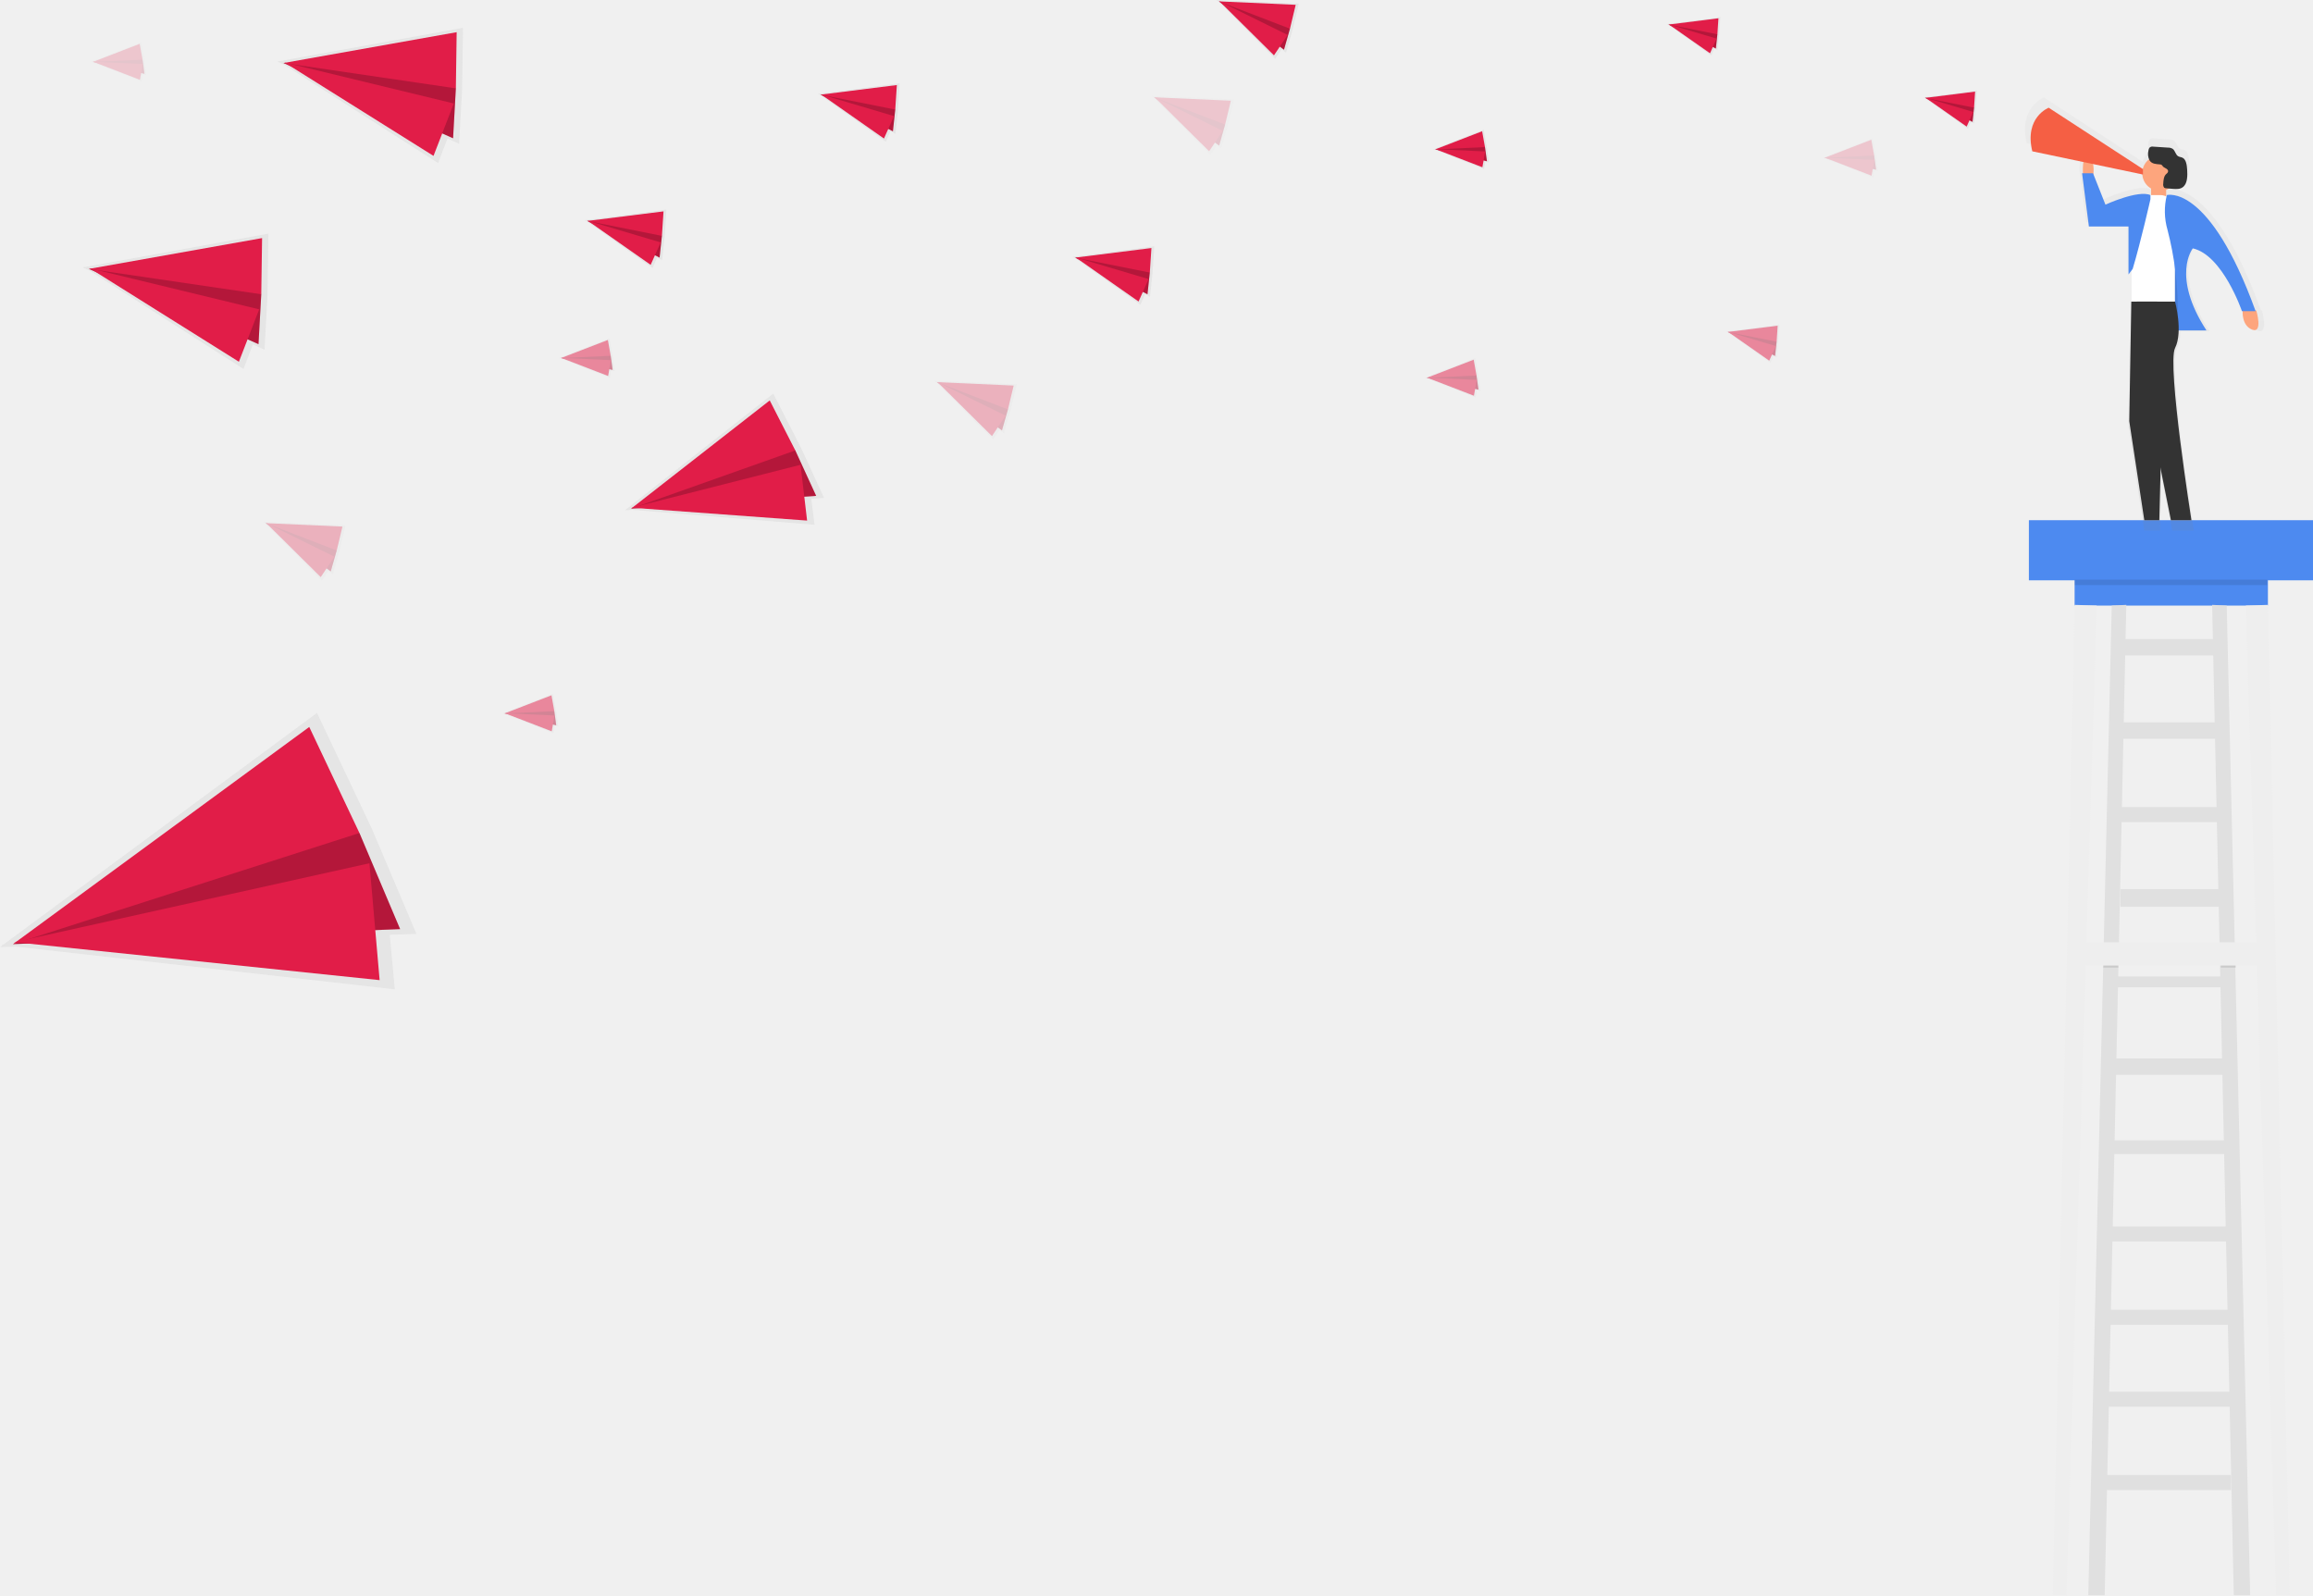
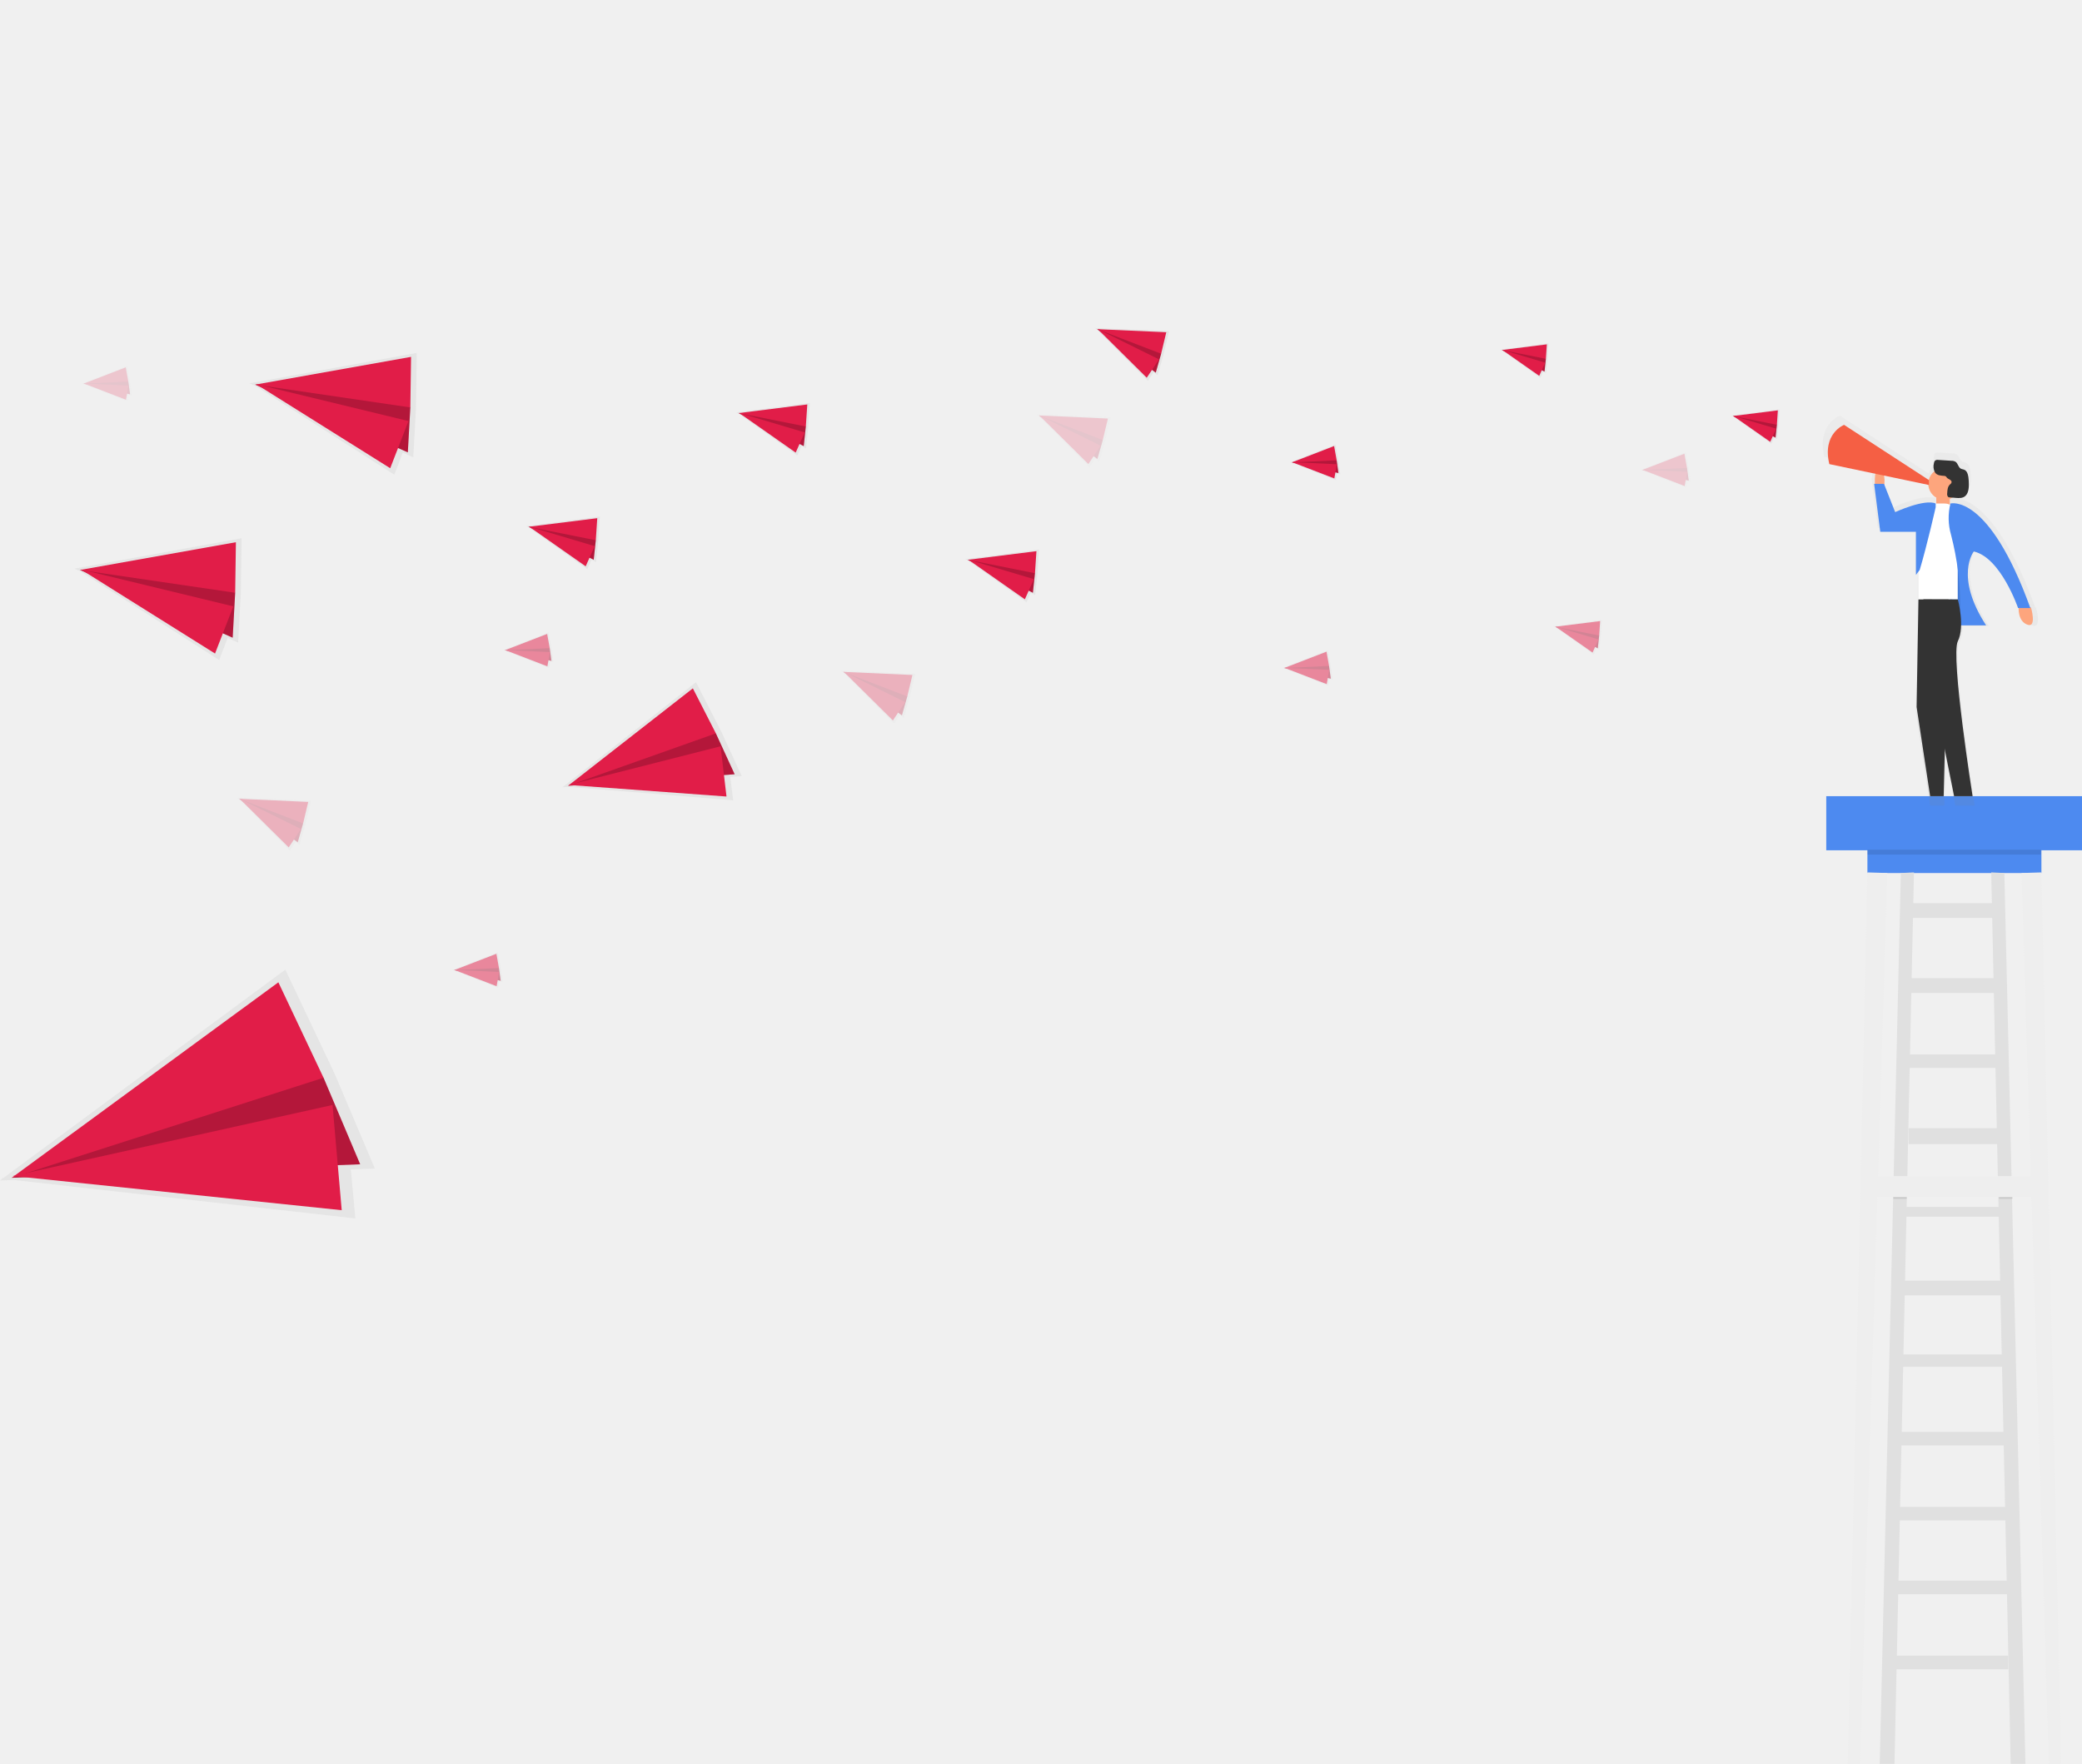
- <svg xmlns="http://www.w3.org/2000/svg" xmlns:xlink="http://www.w3.org/1999/xlink" width="850" height="586.226" viewBox="0 0 850 586.226">
+ <svg xmlns="http://www.w3.org/2000/svg" xmlns:xlink="http://www.w3.org/1999/xlink" width="850" height="720.085" viewBox="0 0 850 720.085">
  <defs>
    <linearGradient id="a" x1="0.5" y1="1" x2="0.5" gradientUnits="objectBoundingBox">
      <stop offset="0" stop-color="gray" stop-opacity="0.251" />
      <stop offset="0.54" stop-color="gray" stop-opacity="0.122" />
      <stop offset="1" stop-color="gray" stop-opacity="0.102" />
    </linearGradient>
    <linearGradient id="b" x1="-10.47" y1="33.141" x2="-10.47" y2="32.127" xlink:href="#a" />
    <linearGradient id="c" x1="-10.544" y1="33.584" x2="-10.544" y2="32.57" xlink:href="#a" />
    <linearGradient id="d" x1="-6.8" y1="22.569" x2="-6.8" y2="21.562" xlink:href="#a" />
    <linearGradient id="e" x1="-9.897" y1="33.438" x2="-9.897" y2="32.452" xlink:href="#a" />
    <linearGradient id="f" x1="-10.176" y1="33.465" x2="-10.176" y2="32.452" xlink:href="#a" />
    <linearGradient id="g" x1="-6.509" y1="22.781" x2="-6.509" y2="21.774" xlink:href="#a" />
    <linearGradient id="h" x1="-5.632" y1="23.498" x2="-5.632" y2="22.491" xlink:href="#a" />
    <linearGradient id="i" x1="-5.008" y1="26.1" x2="-5.008" y2="25.093" xlink:href="#a" />
    <linearGradient id="j" x1="-10.623" y1="33.309" x2="-10.623" y2="32.322" xlink:href="#a" />
    <linearGradient id="k" x1="-11.431" y1="29.02" x2="-11.431" y2="28.034" xlink:href="#a" />
    <linearGradient id="l" x1="-10.313" y1="29.417" x2="-10.313" y2="28.431" xlink:href="#a" />
    <linearGradient id="m" x1="-9.236" y1="27.427" x2="-9.236" y2="26.441" xlink:href="#a" />
    <linearGradient id="n" x1="-10.03" y1="35.188" x2="-10.03" y2="34.202" xlink:href="#a" />
    <linearGradient id="o" x1="-6.653" y1="23.243" x2="-6.653" y2="22.23" xlink:href="#a" />
    <linearGradient id="p" x1="-2.07" y1="11.566" x2="-2.07" y2="10.532" xlink:href="#a" />
    <linearGradient id="q" x1="-0.664" y1="6.158" x2="-0.664" y2="5.134" xlink:href="#a" />
    <linearGradient id="r" x1="-2.627" y1="10.765" x2="-2.627" y2="9.763" xlink:href="#a" />
    <linearGradient id="s" x1="-2.611" y1="10.786" x2="-2.611" y2="9.783" xlink:href="#a" />
    <linearGradient id="t" x1="-6.529" y1="22.952" x2="-6.529" y2="21.939" xlink:href="#a" />
    <linearGradient id="u" x1="-6.548" y1="23.5" x2="-6.548" y2="22.486" xlink:href="#a" />
  </defs>
-   <rect width="71.035" height="10.791" transform="translate(762.396 211.748)" fill="#4d8af0" />
-   <path d="M17.165,235.85,25.2,599.791H20.181L9.05,236.1Z" transform="translate(816.266 -13.565)" fill="#eee" />
-   <path d="M92.36,235.85,84.33,599.791h5.014L100.475,236.1Z" transform="translate(670.045 -13.565)" fill="#eee" />
-   <path d="M29.863,236.1l8.614,363.686H32.455L24.5,235.85Z" transform="translate(788.432 -13.565)" fill="#e0e0e0" />
-   <path d="M81.414,236.1,72.79,599.791h6.032L86.767,235.85Z" transform="translate(694.629 -13.565)" fill="#e0e0e0" />
-   <rect width="45.682" height="5.523" transform="translate(774.196 542.052)" fill="#e0e0e0" />
-   <rect width="49.198" height="5.523" transform="translate(772.188 511.431)" fill="#e0e0e0" />
-   <rect width="47.69" height="5.523" transform="translate(772.188 481.309)" fill="#e0e0e0" />
-   <rect width="45.682" height="5.523" transform="translate(774.196 450.687)" fill="#e0e0e0" />
-   <rect width="45.682" height="5.023" transform="translate(774.196 419.067)" fill="#e0e0e0" />
-   <rect width="44.174" height="6.022" transform="translate(774.196 388.945)" fill="#e0e0e0" />
-   <rect width="42.666" height="4.015" transform="translate(775.704 358.823)" fill="#e0e0e0" />
-   <rect width="37.652" height="6.522" transform="translate(779.219 326.703)" fill="#e0e0e0" />
-   <rect width="39.151" height="5.523" transform="translate(777.721 296.581)" fill="#e0e0e0" />
-   <rect width="39.151" height="6.022" transform="translate(777.721 265.461)" fill="#e0e0e0" />
-   <rect width="35.645" height="6.022" transform="translate(779.219 234.839)" fill="#e0e0e0" />
-   <rect width="104.409" height="22.092" transform="translate(745.591 191.164)" fill="#4d8af0" />
-   <g transform="translate(744.155 35.814)" opacity="0.5">
-     <path d="M175.086,177,211.4,200.656a6.843,6.843,0,0,1,2.356-3.713,6,6,0,0,1-.2-3.563,2.234,2.234,0,0,1,.386-.943,1.593,1.593,0,0,1,1.423-.4l5.768.377a3.025,3.025,0,0,1,1.885.547c.811.679,1.056,2.1,1.885,2.7.556.4,1.263.358,1.885.669,1.329.707,1.621,2.827,1.725,4.552.141,2.356.132,5.127-1.4,6.6-1.122,1.046-2.677.942-4.09.867l-1.423-.113a6.8,6.8,0,0,1-1.131.537v2.007h.264s16.277-4.712,34.156,44.523h.311s2.639,8.954-1.583,7.38c-3.676-1.376-3.77-5.966-3.7-7.116h-.245s-7.38-21.6-18.972-24.241c0,0-8.435,10.537,5.268,31.611H225.236a16.371,16.371,0,0,1-1.395,6.852c-3.157,6.324,6.324,66.389,6.324,66.389h-7.907l-3.977-19.905-.5,19.905h-5.8l-5.8-38.274.792-46.106V239.864l-1.056,1.4V222.824H190.646l-2.639-20.546h.273a24.864,24.864,0,0,1,.179-4.3l-19.7-4.138C165.661,180.676,175.086,177,175.086,177Zm17.247,25.6,4.618,11.809s12.648-5.8,17.389-3.685h.264v-2.507a6.842,6.842,0,0,1-3.4-5.448l-18.991-3.987a12.034,12.034,0,0,1,.132,3.808Z" transform="translate(-168.136 -177)" fill="url(#a)" />
+   <g transform="translate(0 133.858)">
+     <rect width="850" height="720" transform="translate(0 -133.858)" fill="none" />
+     <rect width="71.035" height="10.791" transform="translate(762.396 211.748)" fill="#4d8af0" />
+     <path d="M17.165,235.85,25.2,599.791H20.181L9.05,236.1Z" transform="translate(816.266 -13.565)" fill="#eee" />
+     <path d="M92.36,235.85,84.33,599.791h5.014L100.475,236.1Z" transform="translate(670.045 -13.565)" fill="#eee" />
+     <path d="M29.863,236.1l8.614,363.686H32.455L24.5,235.85Z" transform="translate(788.432 -13.565)" fill="#e0e0e0" />
+     <path d="M81.414,236.1,72.79,599.791h6.032L86.767,235.85Z" transform="translate(694.629 -13.565)" fill="#e0e0e0" />
+     <rect width="45.682" height="5.523" transform="translate(774.196 542.052)" fill="#e0e0e0" />
+     <rect width="49.198" height="5.523" transform="translate(772.188 511.431)" fill="#e0e0e0" />
+     <rect width="47.69" height="5.523" transform="translate(772.188 481.309)" fill="#e0e0e0" />
+     <rect width="45.682" height="5.523" transform="translate(774.196 450.687)" fill="#e0e0e0" />
+     <rect width="45.682" height="5.023" transform="translate(774.196 419.067)" fill="#e0e0e0" />
+     <rect width="44.174" height="6.022" transform="translate(774.196 388.945)" fill="#e0e0e0" />
+     <rect width="42.666" height="4.015" transform="translate(775.704 358.823)" fill="#e0e0e0" />
+     <rect width="37.652" height="6.522" transform="translate(779.219 326.703)" fill="#e0e0e0" />
+     <rect width="39.151" height="5.523" transform="translate(777.721 296.581)" fill="#e0e0e0" />
+     <rect width="39.151" height="6.022" transform="translate(777.721 265.461)" fill="#e0e0e0" />
+     <rect width="35.645" height="6.022" transform="translate(779.219 234.839)" fill="#e0e0e0" />
+     <rect width="104.409" height="22.092" transform="translate(745.591 191.164)" fill="#4d8af0" />
+     <g transform="translate(744.155 35.814)" opacity="0.5">
+       <path d="M175.086,177,211.4,200.656a6.843,6.843,0,0,1,2.356-3.713,6,6,0,0,1-.2-3.563,2.234,2.234,0,0,1,.386-.943,1.593,1.593,0,0,1,1.423-.4l5.768.377a3.025,3.025,0,0,1,1.885.547c.811.679,1.056,2.1,1.885,2.7.556.4,1.263.358,1.885.669,1.329.707,1.621,2.827,1.725,4.552.141,2.356.132,5.127-1.4,6.6-1.122,1.046-2.677.942-4.09.867l-1.423-.113a6.8,6.8,0,0,1-1.131.537v2.007h.264s16.277-4.712,34.156,44.523h.311s2.639,8.954-1.583,7.38c-3.676-1.376-3.77-5.966-3.7-7.116h-.245s-7.38-21.6-18.972-24.241c0,0-8.435,10.537,5.268,31.611H225.236a16.371,16.371,0,0,1-1.395,6.852c-3.157,6.324,6.324,66.389,6.324,66.389h-7.907l-3.977-19.905-.5,19.905h-5.8l-5.8-38.274.792-46.106V239.864l-1.056,1.4V222.824H190.646l-2.639-20.546h.273a24.864,24.864,0,0,1,.179-4.3l-19.7-4.138C165.661,180.676,175.086,177,175.086,177Zm17.247,25.6,4.618,11.809s12.648-5.8,17.389-3.685h.264v-2.507a6.842,6.842,0,0,1-3.4-5.448l-18.991-3.987a12.034,12.034,0,0,1,.132,3.808Z" transform="translate(-168.136 -177)" fill="url(#a)" />
+     </g>
+     <path d="M234.662,206.939s-.6-8.709,2.111-6.8,1.546,7.333,1.546,7.333Z" transform="translate(530.816 -142.501)" fill="#fda57d" />
+     <path d="M175.393,260.07s2.507,8.529-1.508,7.031-3.515-7.031-3.515-7.031Z" transform="translate(653.778 -145.963)" fill="#fda57d" />
+     <rect width="5.523" height="5.023" transform="translate(790.51 68.424)" fill="#fda57d" />
+     <rect width="4.515" height="22.591" transform="translate(796.043 96.039)" fill="#4d8af0" />
+     <rect width="4.515" height="22.591" transform="translate(796.043 96.039)" opacity="0.1" />
+     <path d="M64.471,76.07H59.249a5.419,5.419,0,0,0-5.419,5.419v33.732H69.852V81.489a5.419,5.419,0,0,0-5.382-5.419Z" transform="translate(729.414 -4.375)" fill="#fff" />
+     <circle cx="6.522" cy="6.522" r="6.522" transform="translate(787.259 57.133)" fill="#fda57d" />
+     <path d="M172.169,215.063s15.56-4.514,32.629,42.666h-5.023s-7.031-20.584-18.067-23.091c0,0-8.03,10.037,5.023,30.16H176.184v-6.729a117.454,117.454,0,0,0-3.77-30.235,24.5,24.5,0,0,1-.245-12.771Z" transform="translate(624.119 -143.368)" fill="#4d8af0" />
+     <path d="M237.577,214.58v1.508s-3.516,15.56-6.522,25.6l-1.536,2.045V226.125H214.957L212.45,206.55h4.015l4.571,11.536S233.062,212.563,237.577,214.58Z" transform="translate(552.688 -142.885)" fill="#4d8af0" />
+     <path d="M210.532,256.608s3.016,11.046,0,17.068,6.022,63.25,6.022,63.25h-7.54L198.223,282.96l-1.753-26.39Z" transform="translate(588.772 -145.762)" fill="#333" />
+     <path d="M58.544,117.61l-.754,43.92,5.523,36.4h5.523l2.007-80.319Z" transform="translate(724.69 -6.764)" fill="#333" />
+     <path d="M203.561,203.454a2.6,2.6,0,0,0-.49-.584,1.234,1.234,0,0,0-.622-.17c-1.367-.113-2.941-.141-3.77-1.433a5.184,5.184,0,0,1-.415-3.77,2.121,2.121,0,0,1,.368-.943,1.517,1.517,0,0,1,1.357-.377l5.495.358a2.884,2.884,0,0,1,1.762.518c.773.65,1,2,1.81,2.582.537.377,1.206.339,1.772.641,1.263.669,1.536,2.667,1.64,4.335.132,2.243.132,4.882-1.338,6.249-1.065,1-2.545.942-3.892.829l-2.507-.207a1.16,1.16,0,0,1-.707-.217,1.885,1.885,0,0,1-.339-1.5c.066-1.263.2-2.7,1.027-3.468a3.252,3.252,0,0,0,.537-.509C206.143,204.4,204.032,204.076,203.561,203.454Z" transform="translate(591.285 -142.287)" fill="#333" />
+     <path d="M222.019,181s-9.038,3.515-6.022,16.022l40.659,8.529v-2.007Z" transform="translate(530.849 -141.416)" fill="#f55f44" />
+     <rect width="70.781" height="2.007" transform="translate(762.405 213.002)" opacity="0.1" />
+     <rect width="5.523" height="1.008" transform="translate(816.117 354.563)" opacity="0.1" />
+     <rect width="5.523" height="1.008" transform="translate(772.942 354.563)" opacity="0.1" />
+     <rect width="70.781" height="8.529" transform="translate(762.65 346.279)" fill="#eee" />
+     <path d="M131.737,38.173l-.707-.358.17-.019-.057-.038.1.028L150.7,35.27l-.415,6.437-.613,5.711-1.2-.613-1.112,2.526Z" transform="translate(575.806 -2.029)" fill="url(#b)" />
+     <path d="M150.114,41.751l-.565,5.231L132.16,38.17l15.1.33Z" transform="translate(575.327 -2.195)" fill="#e11d48" />
+     <path d="M150.114,41.751l-.565,5.231L132.16,38.17l15.1.33Z" transform="translate(575.327 -2.195)" opacity="0.2" />
+     <path d="M150.091,35.72,131.75,38.029,149.7,41.611Z" transform="translate(575.737 -2.054)" fill="#e11d48" />
+     <path d="M147.616,48.713,132.48,38.11l17.549,5.221Z" transform="translate(575.11 -2.192)" fill="#e11d48" />
+     <path d="M231.8,9.583l-.707-.358.17-.028-.057-.038.1.038L250.769,6.68l-.424,6.437-.613,5.711-1.2-.613-1.112,2.526Z" transform="translate(381.432 -0.384)" fill="url(#c)" />
+     <path d="M250.184,13.161l-.565,5.231L232.23,9.58l15.1.33Z" transform="translate(380.942 -0.551)" fill="#e11d48" />
+     <path d="M250.184,13.161l-.565,5.231L232.23,9.58l15.1.33Z" transform="translate(380.942 -0.551)" opacity="0.2" />
+     <path d="M250.161,7.13,231.82,9.439l17.954,3.581Z" transform="translate(381.352 -0.41)" fill="#e11d48" />
+     <path d="M247.686,20.123,232.55,9.52,250.1,14.732Z" transform="translate(380.726 -0.548)" fill="#e11d48" />
+     <path d="M396.411.792,395.44.066l.254.009L395.629,0l.141.075L425.732,1.31l-2.3,9.595-2.394,8.435-1.649-1.235-2.319,3.515Z" transform="translate(51.572)" fill="url(#d)" />
+     <path d="M425.006,10.577l-2.2,7.728L398.89.54l22.657,4.4Z" transform="translate(49.045 -0.031)" fill="#e11d48" />
+     <path d="M425.006,10.577l-2.2,7.728L398.89.54l22.657,4.4Z" transform="translate(49.045 -0.031)" opacity="0.2" />
+     <path d="M424.878,1.8,396.66.54l26.116,10.037Z" transform="translate(51.275 -0.031)" fill="#e11d48" />
+     <path d="M419.866,20.366,399.8.48l25.089,12.394Z" transform="translate(48.305 -0.028)" fill="#e11d48" />
+     <path d="M322.1,57.959l-.773-.179.16-.057-.066-.028h.113l18.275-7.125,1.14,6.352.782,5.683-1.31-.3-.462,2.714Z" transform="translate(205.416 -2.908)" fill="url(#e)" />
+     <path d="M340.384,57.2l.716,5.2-19-4.354,14.731-3.318Z" transform="translate(205.325 -3.148)" fill="#e11d48" />
+     <path d="M340.384,57.2l.716,5.2-19-4.354,14.731-3.318Z" transform="translate(205.325 -3.148)" opacity="0.2" />
+     <path d="M340.1,51.18,322.86,57.843,341.144,57Z" transform="translate(204.565 -2.944)" fill="#e11d48" />
+     <path d="M340.008,64.8,322.76,58.16,341.054,59Z" transform="translate(204.749 -3.345)" fill="#e11d48" />
+     <g transform="translate(634.293 119.262)" opacity="0.5">
+       <path d="M208.7,129.452l-.7-.368.16-.019-.047-.038.1.028,19.453-2.516-.424,6.447-.613,5.7-1.2-.613-1.1,2.526Z" transform="translate(-208 -126.54)" fill="url(#f)" />
+       <path d="M227.094,133.031l-.566,5.221L209.14,129.44l15.1.33Z" transform="translate(-208.499 -126.707)" fill="#e11d48" />
+       <path d="M227.094,133.031l-.566,5.221L209.14,129.44l15.1.33Z" transform="translate(-208.499 -126.707)" opacity="0.2" />
+       <path d="M227.071,126.99,208.73,129.3l17.954,3.591Z" transform="translate(-208.089 -126.566)" fill="#e11d48" />
+       <path d="M224.6,139.983l-15.136-10.6,17.549,5.221Z" transform="translate(-208.715 -126.703)" fill="#e11d48" />
+     </g>
+     <g transform="translate(423.176 35.24)" opacity="0.2">
+       <path d="M421.711,38.182l-.971-.735.255.009-.075-.066.151.075,29.952,1.225-2.3,9.595-2.385,8.445L444.689,55.5l-2.328,3.515Z" transform="translate(-420.74 -37.39)" fill="url(#g)" />
+       <path d="M450.3,47.967l-2.2,7.719L424.18,37.93l22.657,4.4Z" transform="translate(-423.256 -37.421)" fill="#e11d48" />
+       <path d="M450.3,47.967l-2.2,7.719L424.18,37.93l22.657,4.4Z" transform="translate(-423.256 -37.421)" opacity="0.2" />
+       <path d="M450.168,39.193,421.95,37.93l26.116,10.037Z" transform="translate(-421.026 -37.421)" fill="#e11d48" />
+       <path d="M445.155,57.756,425.09,37.87l25.089,12.394Z" transform="translate(-423.997 -37.418)" fill="#e11d48" />
+     </g>
+     <g transform="translate(343.376 139.912)" opacity="0.3">
+       <path d="M506.371,149.242l-.961-.726.254.009-.075-.075.151.075,29.952,1.235-2.3,9.595L531,167.8l-1.64-1.244-2.328,3.525Z" transform="translate(-505.41 -148.45)" fill="url(#h)" />
+       <path d="M534.976,159.027l-2.2,7.728L508.85,148.99l22.667,4.4Z" transform="translate(-507.936 -148.481)" fill="#e11d48" />
+       <path d="M534.976,159.027l-2.2,7.728L508.85,148.99l22.667,4.4Z" transform="translate(-507.936 -148.481)" opacity="0.2" />
+       <path d="M534.847,150.253,506.62,148.99l26.126,10.037Z" transform="translate(-505.706 -148.481)" fill="#e11d48" />
+       <path d="M529.826,168.817,509.76,148.94l25.089,12.384Z" transform="translate(-508.667 -148.478)" fill="#e11d48" />
+     </g>
+     <g transform="translate(96.708 191.739)" opacity="0.3">
+       <path d="M768.1,204.232l-.971-.735.255.009-.075-.066.151.066,29.952,1.235-2.3,9.594-2.384,8.445-1.649-1.235-2.318,3.515Z" transform="translate(-767.13 -203.44)" fill="url(#i)" />
+       <path d="M796.686,214.017l-2.2,7.719L770.57,203.97l22.657,4.4Z" transform="translate(-769.646 -203.471)" fill="#e11d48" />
+       <path d="M796.686,214.017l-2.2,7.719L770.57,203.97l22.657,4.4Z" transform="translate(-769.646 -203.471)" opacity="0.2" />
+       <path d="M796.558,205.242,768.34,203.97l26.116,10.047Z" transform="translate(-767.416 -203.471)" fill="#e11d48" />
+       <path d="M791.545,223.806,771.48,203.92,796.569,216.3Z" transform="translate(-770.387 -203.468)" fill="#e11d48" />
+     </g>
+     <g transform="translate(523.636 131.609)" opacity="0.5">
+       <path d="M325.4,147.039l-.773-.189.16-.057-.066-.028.113.009,18.275-7.135,1.14,6.352.782,5.693-1.3-.311-.471,2.714Z" transform="translate(-324.63 -139.64)" fill="url(#j)" />
+       <path d="M343.684,146.269l.716,5.2-19-4.354,14.731-3.318Z" transform="translate(-324.721 -139.879)" fill="#e11d48" />
+       <path d="M343.684,146.269l.716,5.2-19-4.354,14.731-3.318Z" transform="translate(-324.721 -139.879)" opacity="0.2" />
+       <path d="M343.4,140.25l-17.238,6.663,18.284-.848Z" transform="translate(-325.481 -139.675)" fill="#e11d48" />
+       <path d="M343.307,153.885,326.06,147.24l18.294.829Z" transform="translate(-325.297 -140.077)" fill="#e11d48" />
+     </g>
+     <g transform="translate(184.737 254.942)" opacity="0.5">
+       <path d="M684.983,277.889l-.773-.179.151-.066-.057-.019h.113l18.265-7.125,1.15,6.352.782,5.683-1.31-.311-.471,2.724Z" transform="translate(-684.21 -270.5)" fill="url(#k)" />
+       <path d="M703.284,277.129l.707,5.2-19-4.354,14.741-3.318Z" transform="translate(-684.321 -270.739)" fill="#e11d48" />
+       <path d="M703.284,277.129l.707,5.2-19-4.354,14.741-3.318Z" transform="translate(-684.321 -270.739)" opacity="0.2" />
+       <path d="M702.988,271.11l-17.247,6.663,18.294-.848Z" transform="translate(-685.071 -270.535)" fill="#e11d48" />
+       <path d="M702.9,284.735,685.65,278.09l18.284.839Z" transform="translate(-684.887 -270.937)" fill="#e11d48" />
+     </g>
+     <g transform="translate(205.462 124.352)" opacity="0.5">
+       <path d="M662.993,139.339l-.773-.189.16-.057-.066-.028.113.009L680.7,131.94l1.141,6.352.782,5.693-1.31-.311-.471,2.714Z" transform="translate(-662.22 -131.94)" fill="url(#l)" />
+       <path d="M681.284,138.569l.716,5.2-19.01-4.354,14.741-3.318Z" transform="translate(-662.321 -132.179)" fill="#e11d48" />
+       <path d="M681.284,138.569l.716,5.2-19.01-4.354,14.741-3.318Z" transform="translate(-662.321 -132.179)" opacity="0.2" />
+       <path d="M681,132.56l-17.247,6.654,18.294-.848Z" transform="translate(-663.081 -131.976)" fill="#e11d48" />
+       <path d="M680.9,146.185,663.65,139.54l18.294.829Z" transform="translate(-662.887 -132.377)" fill="#e11d48" />
+     </g>
+     <g transform="translate(33.421 15.532)" opacity="0.2">
+       <path d="M845.533,23.869l-.773-.179.151-.057-.057-.028.113.009,18.275-7.135,1.14,6.352.782,5.693-1.31-.311-.471,2.714Z" transform="translate(-844.76 -16.48)" fill="url(#m)" />
+       <path d="M863.824,23.109l.716,5.2-19.01-4.354,14.741-3.318Z" transform="translate(-844.861 -16.719)" fill="#e11d48" />
+       <path d="M863.824,23.109l.716,5.2-19.01-4.354,14.741-3.318Z" transform="translate(-844.861 -16.719)" opacity="0.2" />
+       <path d="M863.537,17.09,846.29,23.753l18.294-.848Z" transform="translate(-845.621 -16.515)" fill="#e11d48" />
+       <path d="M863.447,30.724,846.2,24.07l18.284.839Z" transform="translate(-845.436 -16.917)" fill="#e11d48" />
+     </g>
+     <g transform="translate(669.768 50.772)" opacity="0.2">
+       <path d="M170.343,61.259l-.773-.179.16-.066L169.664,61h.113l18.275-7.125,1.14,6.352.792,5.683-1.319-.311-.462,2.724Z" transform="translate(-169.57 -53.87)" fill="url(#n)" />
+       <path d="M188.634,60.5l.716,5.2-19-4.354,14.731-3.318Z" transform="translate(-169.671 -54.109)" fill="#e11d48" />
+       <path d="M188.634,60.5l.716,5.2-19-4.354,14.731-3.318Z" transform="translate(-169.671 -54.109)" opacity="0.2" />
+       <path d="M188.348,54.48,171.11,61.143l18.284-.848Z" transform="translate(-170.431 -53.905)" fill="#e11d48" />
+       <path d="M188.258,68.1,171.01,61.46,189.3,62.3Z" transform="translate(-170.247 -54.307)" fill="#e11d48" />
+     </g>
+     <path d="M552.134,36.919l-1.074-.556.254-.038-.085-.057.16.047,29.735-3.845-.65,9.849-.933,8.727-1.828-.952-1.7,3.864Z" transform="translate(-250.492 -1.867)" fill="url(#o)" />
+     <path d="M580.236,42.385l-.858,7.983L552.8,36.9l23.072.509Z" transform="translate(-251.242 -2.122)" fill="#e11d48" />
+     <path d="M580.236,42.385l-.858,7.983L552.8,36.9l23.072.509Z" transform="translate(-251.242 -2.122)" opacity="0.2" />
+     <path d="M580.2,33.16,552.17,36.685l27.436,5.485Z" transform="translate(-250.612 -1.907)" fill="#e11d48" />
+     <path d="M576.428,53.021,553.29,36.81l26.823,7.973Z" transform="translate(-251.581 -2.117)" fill="#e11d48" />
+     <path d="M583.331,196.174l-2.771.17.462-.358-.236-.019.377-.094,53.91-42.4,10.273,20.094,8.4,18.247-4.7.283,1.188,9.576Z" transform="translate(-350.914 -8.827)" fill="url(#p)" />
+     <path d="M643.987,175.346l7.662,16.691-68.01,4.7,45.937-26.05Z" transform="translate(-351.722 -9.817)" fill="#e11d48" />
+     <path d="M643.987,175.346l7.662,16.691-68.01,4.7,45.937-26.05Z" transform="translate(-351.722 -9.817)" opacity="0.2" />
+     <path d="M642.721,156.13,591.77,195.9l60.347-21.394Z" transform="translate(-359.853 -8.98)" fill="#e11d48" />
+     <path d="M651.636,201.728,587.17,197l62.053-15.777Z" transform="translate(-355.036 -10.423)" fill="#e11d48" />
+     <path d="M745.286,363.84l-5.8.189.98-.726-.471-.057.782-.17,115.209-85.1,20.169,42.6,16.371,38.6-9.821.311,1.866,20.047Z" transform="translate(-739.49 -15.988)" fill="url(#q)" />
+     <path d="M873.171,324.141l14.948,35.324L745.86,364.979,843.4,313.5Z" transform="translate(-741.081 -18.031)" fill="#e11d48" />
+     <path d="M873.171,324.141l14.948,35.324L745.86,364.979,843.4,313.5Z" transform="translate(-741.081 -18.031)" opacity="0.2" />
+     <path d="M870.587,283.45,761.72,363.25l127.311-40.838Z" transform="translate(-756.941 -16.302)" fill="#e11d48" />
+     <path d="M888.1,379.539,753.85,365.581,884.356,336.59Z" transform="translate(-748.591 -19.359)" fill="#e11d48" />
+     <path d="M723.876,24.393l-2.526-1.15.575-.1-.2-.123.377.094L789.586,10.84l-.321,22.573-1.1,20.047-4.288-1.942-3.431,9.02Z" transform="translate(-619.448 -0.623)" fill="url(#r)" />
+     <path d="M787.464,33.787l-1.027,18.341L724.12,24.476l52.789-1.546Z" transform="translate(-619.938 -1.319)" fill="#e11d48" />
+     <path d="M787.464,33.787l-1.027,18.341L724.12,24.476l52.789-1.546Z" transform="translate(-619.938 -1.319)" opacity="0.2" />
+     <path d="M787.447,12.55,723.81,23.879l63.344,9.312Z" transform="translate(-619.628 -0.722)" fill="#e11d48" />
+     <path d="M779.7,58.685,724.93,24.35l62.223,15.08Z" transform="translate(-620.39 -1.4)" fill="#e11d48" />
+     <path d="M799.765,104.663l-2.535-1.14.575-.1-.188-.132.368.094L865.466,91.11l-.32,22.573-1.1,20.047-4.288-1.932-3.431,9.01Z" transform="translate(-766.844 -5.24)" fill="url(#s)" />
+     <path d="M863.335,114.067l-1.018,18.341L800,104.756l52.789-1.546Z" transform="translate(-767.324 -5.936)" fill="#e11d48" />
+     <path d="M863.335,114.067l-1.018,18.341L800,104.756l52.789-1.546Z" transform="translate(-767.324 -5.936)" opacity="0.2" />
+     <path d="M863.317,92.83,799.68,104.159l63.335,9.312Z" transform="translate(-767.004 -5.339)" fill="#e11d48" />
+     <path d="M855.568,138.955,800.81,104.63l62.214,15.07Z" transform="translate(-767.776 -6.018)" fill="#e11d48" />
+     <path d="M452.884,100.459,451.8,99.9l.255-.028-.075-.057.16.047,29.726-3.845-.65,9.84-.924,8.727-1.828-.942-1.7,3.864Z" transform="translate(-57.681 -5.523)" fill="url(#t)" />
+     <path d="M480.976,105.935l-.858,7.973L453.54,100.45l23.072.509Z" transform="translate(-58.431 -5.777)" fill="#e11d48" />
+     <path d="M480.976,105.935l-.858,7.973L453.54,100.45l23.072.509Z" transform="translate(-58.431 -5.777)" opacity="0.2" />
+     <path d="M480.94,96.71l-28.03,3.525,27.436,5.485Z" transform="translate(-57.801 -5.562)" fill="#e11d48" />
+     <path d="M477.158,116.571,454.02,100.36l26.823,7.973Z" transform="translate(-58.751 -5.772)" fill="#e11d48" />
+     <path d="M643.115,86.169l-1.074-.556.245-.038-.075-.057.16.047L672.1,81.72l-.641,9.849-.933,8.727-1.828-.942-1.7,3.855Z" transform="translate(-427.21 -4.7)" fill="url(#u)" />
+     <path d="M671.216,91.635l-.858,7.983L643.78,86.15l23.072.509Z" transform="translate(-427.97 -4.955)" fill="#e11d48" />
+     <path d="M671.216,91.635l-.858,7.983L643.78,86.15l23.072.509Z" transform="translate(-427.97 -4.955)" opacity="0.2" />
+     <path d="M671.18,82.42,643.15,85.935l27.436,5.485Z" transform="translate(-427.34 -4.74)" fill="#e11d48" />
+     <path d="M667.4,102.271,644.26,86.06l26.823,7.983Z" transform="translate(-428.289 -4.95)" fill="#e11d48" />
  </g>
-   <path d="M234.662,206.939s-.6-8.709,2.111-6.8,1.546,7.333,1.546,7.333Z" transform="translate(530.816 -142.501)" fill="#fda57d" />
-   <path d="M175.393,260.07s2.507,8.529-1.508,7.031-3.515-7.031-3.515-7.031Z" transform="translate(653.778 -145.963)" fill="#fda57d" />
-   <rect width="5.523" height="5.023" transform="translate(790.51 68.424)" fill="#fda57d" />
-   <rect width="4.515" height="22.591" transform="translate(796.043 96.039)" fill="#4d8af0" />
-   <rect width="4.515" height="22.591" transform="translate(796.043 96.039)" opacity="0.1" />
-   <path d="M64.471,76.07H59.249a5.419,5.419,0,0,0-5.419,5.419v33.732H69.852V81.489a5.419,5.419,0,0,0-5.382-5.419Z" transform="translate(729.414 -4.375)" fill="#fff" />
-   <circle cx="6.522" cy="6.522" r="6.522" transform="translate(787.259 57.133)" fill="#fda57d" />
-   <path d="M172.169,215.063s15.56-4.514,32.629,42.666h-5.023s-7.031-20.584-18.067-23.091c0,0-8.03,10.037,5.023,30.16H176.184v-6.729a117.454,117.454,0,0,0-3.77-30.235,24.5,24.5,0,0,1-.245-12.771Z" transform="translate(624.119 -143.368)" fill="#4d8af0" />
-   <path d="M237.577,214.58v1.508s-3.516,15.56-6.522,25.6l-1.536,2.045V226.125H214.957L212.45,206.55h4.015l4.571,11.536S233.062,212.563,237.577,214.58Z" transform="translate(552.688 -142.885)" fill="#4d8af0" />
-   <path d="M210.532,256.608s3.016,11.046,0,17.068,6.022,63.25,6.022,63.25h-7.54L198.223,282.96l-1.753-26.39Z" transform="translate(588.772 -145.762)" fill="#333" />
-   <path d="M58.544,117.61l-.754,43.92,5.523,36.4h5.523l2.007-80.319Z" transform="translate(724.69 -6.764)" fill="#333" />
-   <path d="M203.561,203.454a2.6,2.6,0,0,0-.49-.584,1.234,1.234,0,0,0-.622-.17c-1.367-.113-2.941-.141-3.77-1.433a5.184,5.184,0,0,1-.415-3.77,2.121,2.121,0,0,1,.368-.943,1.517,1.517,0,0,1,1.357-.377l5.495.358a2.884,2.884,0,0,1,1.762.518c.773.65,1,2,1.81,2.582.537.377,1.206.339,1.772.641,1.263.669,1.536,2.667,1.64,4.335.132,2.243.132,4.882-1.338,6.249-1.065,1-2.545.942-3.892.829l-2.507-.207a1.16,1.16,0,0,1-.707-.217,1.885,1.885,0,0,1-.339-1.5c.066-1.263.2-2.7,1.027-3.468a3.252,3.252,0,0,0,.537-.509C206.143,204.4,204.032,204.076,203.561,203.454Z" transform="translate(591.285 -142.287)" fill="#333" />
-   <path d="M222.019,181s-9.038,3.515-6.022,16.022l40.659,8.529v-2.007Z" transform="translate(530.849 -141.416)" fill="#f55f44" />
-   <rect width="70.781" height="2.007" transform="translate(762.405 213.002)" opacity="0.1" />
-   <rect width="5.523" height="1.008" transform="translate(816.117 354.563)" opacity="0.1" />
-   <rect width="5.523" height="1.008" transform="translate(772.942 354.563)" opacity="0.1" />
-   <rect width="70.781" height="8.529" transform="translate(762.65 346.279)" fill="#eee" />
-   <path d="M131.737,38.173l-.707-.358.17-.019-.057-.038.1.028L150.7,35.27l-.415,6.437-.613,5.711-1.2-.613-1.112,2.526Z" transform="translate(575.806 -2.029)" fill="url(#b)" />
-   <path d="M150.114,41.751l-.565,5.231L132.16,38.17l15.1.33Z" transform="translate(575.327 -2.195)" fill="#e11d48" />
-   <path d="M150.114,41.751l-.565,5.231L132.16,38.17l15.1.33Z" transform="translate(575.327 -2.195)" opacity="0.2" />
-   <path d="M150.091,35.72,131.75,38.029,149.7,41.611Z" transform="translate(575.737 -2.054)" fill="#e11d48" />
-   <path d="M147.616,48.713,132.48,38.11l17.549,5.221Z" transform="translate(575.11 -2.192)" fill="#e11d48" />
-   <path d="M231.8,9.583l-.707-.358.17-.028-.057-.038.1.038L250.769,6.68l-.424,6.437-.613,5.711-1.2-.613-1.112,2.526Z" transform="translate(381.432 -0.384)" fill="url(#c)" />
-   <path d="M250.184,13.161l-.565,5.231L232.23,9.58l15.1.33Z" transform="translate(380.942 -0.551)" fill="#e11d48" />
-   <path d="M250.184,13.161l-.565,5.231L232.23,9.58l15.1.33Z" transform="translate(380.942 -0.551)" opacity="0.2" />
-   <path d="M250.161,7.13,231.82,9.439l17.954,3.581Z" transform="translate(381.352 -0.41)" fill="#e11d48" />
-   <path d="M247.686,20.123,232.55,9.52,250.1,14.732Z" transform="translate(380.726 -0.548)" fill="#e11d48" />
-   <path d="M396.411.792,395.44.066l.254.009L395.629,0l.141.075L425.732,1.31l-2.3,9.595-2.394,8.435-1.649-1.235-2.319,3.515Z" transform="translate(51.572)" fill="url(#d)" />
-   <path d="M425.006,10.577l-2.2,7.728L398.89.54l22.657,4.4Z" transform="translate(49.045 -0.031)" fill="#e11d48" />
-   <path d="M425.006,10.577l-2.2,7.728L398.89.54l22.657,4.4Z" transform="translate(49.045 -0.031)" opacity="0.2" />
-   <path d="M424.878,1.8,396.66.54l26.116,10.037Z" transform="translate(51.275 -0.031)" fill="#e11d48" />
-   <path d="M419.866,20.366,399.8.48l25.089,12.394Z" transform="translate(48.305 -0.028)" fill="#e11d48" />
-   <path d="M322.1,57.959l-.773-.179.16-.057-.066-.028h.113l18.275-7.125,1.14,6.352.782,5.683-1.31-.3-.462,2.714Z" transform="translate(205.416 -2.908)" fill="url(#e)" />
-   <path d="M340.384,57.2l.716,5.2-19-4.354,14.731-3.318Z" transform="translate(205.325 -3.148)" fill="#e11d48" />
-   <path d="M340.384,57.2l.716,5.2-19-4.354,14.731-3.318Z" transform="translate(205.325 -3.148)" opacity="0.2" />
-   <path d="M340.1,51.18,322.86,57.843,341.144,57Z" transform="translate(204.565 -2.944)" fill="#e11d48" />
-   <path d="M340.008,64.8,322.76,58.16,341.054,59Z" transform="translate(204.749 -3.345)" fill="#e11d48" />
-   <g transform="translate(634.293 119.262)" opacity="0.5">
-     <path d="M208.7,129.452l-.7-.368.16-.019-.047-.038.1.028,19.453-2.516-.424,6.447-.613,5.7-1.2-.613-1.1,2.526Z" transform="translate(-208 -126.54)" fill="url(#f)" />
-     <path d="M227.094,133.031l-.566,5.221L209.14,129.44l15.1.33Z" transform="translate(-208.499 -126.707)" fill="#e11d48" />
-     <path d="M227.094,133.031l-.566,5.221L209.14,129.44l15.1.33Z" transform="translate(-208.499 -126.707)" opacity="0.2" />
-     <path d="M227.071,126.99,208.73,129.3l17.954,3.591Z" transform="translate(-208.089 -126.566)" fill="#e11d48" />
-     <path d="M224.6,139.983l-15.136-10.6,17.549,5.221Z" transform="translate(-208.715 -126.703)" fill="#e11d48" />
-   </g>
-   <g transform="translate(423.176 35.24)" opacity="0.2">
-     <path d="M421.711,38.182l-.971-.735.255.009-.075-.066.151.075,29.952,1.225-2.3,9.595-2.385,8.445L444.689,55.5l-2.328,3.515Z" transform="translate(-420.74 -37.39)" fill="url(#g)" />
-     <path d="M450.3,47.967l-2.2,7.719L424.18,37.93l22.657,4.4Z" transform="translate(-423.256 -37.421)" fill="#e11d48" />
-     <path d="M450.3,47.967l-2.2,7.719L424.18,37.93l22.657,4.4Z" transform="translate(-423.256 -37.421)" opacity="0.2" />
-     <path d="M450.168,39.193,421.95,37.93l26.116,10.037Z" transform="translate(-421.026 -37.421)" fill="#e11d48" />
-     <path d="M445.155,57.756,425.09,37.87l25.089,12.394Z" transform="translate(-423.997 -37.418)" fill="#e11d48" />
-   </g>
-   <g transform="translate(343.376 139.912)" opacity="0.3">
-     <path d="M506.371,149.242l-.961-.726.254.009-.075-.075.151.075,29.952,1.235-2.3,9.595L531,167.8l-1.64-1.244-2.328,3.525Z" transform="translate(-505.41 -148.45)" fill="url(#h)" />
-     <path d="M534.976,159.027l-2.2,7.728L508.85,148.99l22.667,4.4Z" transform="translate(-507.936 -148.481)" fill="#e11d48" />
-     <path d="M534.976,159.027l-2.2,7.728L508.85,148.99l22.667,4.4Z" transform="translate(-507.936 -148.481)" opacity="0.2" />
-     <path d="M534.847,150.253,506.62,148.99l26.126,10.037Z" transform="translate(-505.706 -148.481)" fill="#e11d48" />
-     <path d="M529.826,168.817,509.76,148.94l25.089,12.384Z" transform="translate(-508.667 -148.478)" fill="#e11d48" />
-   </g>
-   <g transform="translate(96.708 191.739)" opacity="0.3">
-     <path d="M768.1,204.232l-.971-.735.255.009-.075-.066.151.066,29.952,1.235-2.3,9.594-2.384,8.445-1.649-1.235-2.318,3.515Z" transform="translate(-767.13 -203.44)" fill="url(#i)" />
-     <path d="M796.686,214.017l-2.2,7.719L770.57,203.97l22.657,4.4Z" transform="translate(-769.646 -203.471)" fill="#e11d48" />
-     <path d="M796.686,214.017l-2.2,7.719L770.57,203.97l22.657,4.4Z" transform="translate(-769.646 -203.471)" opacity="0.2" />
-     <path d="M796.558,205.242,768.34,203.97l26.116,10.047Z" transform="translate(-767.416 -203.471)" fill="#e11d48" />
-     <path d="M791.545,223.806,771.48,203.92,796.569,216.3Z" transform="translate(-770.387 -203.468)" fill="#e11d48" />
-   </g>
-   <g transform="translate(523.636 131.609)" opacity="0.5">
-     <path d="M325.4,147.039l-.773-.189.16-.057-.066-.028.113.009,18.275-7.135,1.14,6.352.782,5.693-1.3-.311-.471,2.714Z" transform="translate(-324.63 -139.64)" fill="url(#j)" />
-     <path d="M343.684,146.269l.716,5.2-19-4.354,14.731-3.318Z" transform="translate(-324.721 -139.879)" fill="#e11d48" />
-     <path d="M343.684,146.269l.716,5.2-19-4.354,14.731-3.318Z" transform="translate(-324.721 -139.879)" opacity="0.2" />
-     <path d="M343.4,140.25l-17.238,6.663,18.284-.848Z" transform="translate(-325.481 -139.675)" fill="#e11d48" />
-     <path d="M343.307,153.885,326.06,147.24l18.294.829Z" transform="translate(-325.297 -140.077)" fill="#e11d48" />
-   </g>
-   <g transform="translate(184.737 254.942)" opacity="0.5">
-     <path d="M684.983,277.889l-.773-.179.151-.066-.057-.019h.113l18.265-7.125,1.15,6.352.782,5.683-1.31-.311-.471,2.724Z" transform="translate(-684.21 -270.5)" fill="url(#k)" />
-     <path d="M703.284,277.129l.707,5.2-19-4.354,14.741-3.318Z" transform="translate(-684.321 -270.739)" fill="#e11d48" />
-     <path d="M703.284,277.129l.707,5.2-19-4.354,14.741-3.318Z" transform="translate(-684.321 -270.739)" opacity="0.2" />
-     <path d="M702.988,271.11l-17.247,6.663,18.294-.848Z" transform="translate(-685.071 -270.535)" fill="#e11d48" />
-     <path d="M702.9,284.735,685.65,278.09l18.284.839Z" transform="translate(-684.887 -270.937)" fill="#e11d48" />
-   </g>
-   <g transform="translate(205.462 124.352)" opacity="0.5">
-     <path d="M662.993,139.339l-.773-.189.16-.057-.066-.028.113.009L680.7,131.94l1.141,6.352.782,5.693-1.31-.311-.471,2.714Z" transform="translate(-662.22 -131.94)" fill="url(#l)" />
-     <path d="M681.284,138.569l.716,5.2-19.01-4.354,14.741-3.318Z" transform="translate(-662.321 -132.179)" fill="#e11d48" />
-     <path d="M681.284,138.569l.716,5.2-19.01-4.354,14.741-3.318Z" transform="translate(-662.321 -132.179)" opacity="0.2" />
-     <path d="M681,132.56l-17.247,6.654,18.294-.848Z" transform="translate(-663.081 -131.976)" fill="#e11d48" />
-     <path d="M680.9,146.185,663.65,139.54l18.294.829Z" transform="translate(-662.887 -132.377)" fill="#e11d48" />
-   </g>
-   <g transform="translate(33.421 15.532)" opacity="0.2">
-     <path d="M845.533,23.869l-.773-.179.151-.057-.057-.028.113.009,18.275-7.135,1.14,6.352.782,5.693-1.31-.311-.471,2.714Z" transform="translate(-844.76 -16.48)" fill="url(#m)" />
-     <path d="M863.824,23.109l.716,5.2-19.01-4.354,14.741-3.318Z" transform="translate(-844.861 -16.719)" fill="#e11d48" />
-     <path d="M863.824,23.109l.716,5.2-19.01-4.354,14.741-3.318Z" transform="translate(-844.861 -16.719)" opacity="0.2" />
-     <path d="M863.537,17.09,846.29,23.753l18.294-.848Z" transform="translate(-845.621 -16.515)" fill="#e11d48" />
-     <path d="M863.447,30.724,846.2,24.07l18.284.839Z" transform="translate(-845.436 -16.917)" fill="#e11d48" />
-   </g>
-   <g transform="translate(669.768 50.772)" opacity="0.2">
-     <path d="M170.343,61.259l-.773-.179.16-.066L169.664,61h.113l18.275-7.125,1.14,6.352.792,5.683-1.319-.311-.462,2.724Z" transform="translate(-169.57 -53.87)" fill="url(#n)" />
-     <path d="M188.634,60.5l.716,5.2-19-4.354,14.731-3.318Z" transform="translate(-169.671 -54.109)" fill="#e11d48" />
-     <path d="M188.634,60.5l.716,5.2-19-4.354,14.731-3.318Z" transform="translate(-169.671 -54.109)" opacity="0.2" />
-     <path d="M188.348,54.48,171.11,61.143l18.284-.848Z" transform="translate(-170.431 -53.905)" fill="#e11d48" />
-     <path d="M188.258,68.1,171.01,61.46,189.3,62.3Z" transform="translate(-170.247 -54.307)" fill="#e11d48" />
-   </g>
-   <path d="M552.134,36.919l-1.074-.556.254-.038-.085-.057.16.047,29.735-3.845-.65,9.849-.933,8.727-1.828-.952-1.7,3.864Z" transform="translate(-250.492 -1.867)" fill="url(#o)" />
-   <path d="M580.236,42.385l-.858,7.983L552.8,36.9l23.072.509Z" transform="translate(-251.242 -2.122)" fill="#e11d48" />
-   <path d="M580.236,42.385l-.858,7.983L552.8,36.9l23.072.509Z" transform="translate(-251.242 -2.122)" opacity="0.2" />
-   <path d="M580.2,33.16,552.17,36.685l27.436,5.485Z" transform="translate(-250.612 -1.907)" fill="#e11d48" />
-   <path d="M576.428,53.021,553.29,36.81l26.823,7.973Z" transform="translate(-251.581 -2.117)" fill="#e11d48" />
-   <path d="M583.331,196.174l-2.771.17.462-.358-.236-.019.377-.094,53.91-42.4,10.273,20.094,8.4,18.247-4.7.283,1.188,9.576Z" transform="translate(-350.914 -8.827)" fill="url(#p)" />
-   <path d="M643.987,175.346l7.662,16.691-68.01,4.7,45.937-26.05Z" transform="translate(-351.722 -9.817)" fill="#e11d48" />
-   <path d="M643.987,175.346l7.662,16.691-68.01,4.7,45.937-26.05Z" transform="translate(-351.722 -9.817)" opacity="0.2" />
-   <path d="M642.721,156.13,591.77,195.9l60.347-21.394Z" transform="translate(-359.853 -8.98)" fill="#e11d48" />
-   <path d="M651.636,201.728,587.17,197l62.053-15.777Z" transform="translate(-355.036 -10.423)" fill="#e11d48" />
-   <path d="M745.286,363.84l-5.8.189.98-.726-.471-.057.782-.17,115.209-85.1,20.169,42.6,16.371,38.6-9.821.311,1.866,20.047Z" transform="translate(-739.49 -15.988)" fill="url(#q)" />
-   <path d="M873.171,324.141l14.948,35.324L745.86,364.979,843.4,313.5Z" transform="translate(-741.081 -18.031)" fill="#e11d48" />
-   <path d="M873.171,324.141l14.948,35.324L745.86,364.979,843.4,313.5Z" transform="translate(-741.081 -18.031)" opacity="0.2" />
-   <path d="M870.587,283.45,761.72,363.25l127.311-40.838Z" transform="translate(-756.941 -16.302)" fill="#e11d48" />
-   <path d="M888.1,379.539,753.85,365.581,884.356,336.59Z" transform="translate(-748.591 -19.359)" fill="#e11d48" />
-   <path d="M723.876,24.393l-2.526-1.15.575-.1-.2-.123.377.094L789.586,10.84l-.321,22.573-1.1,20.047-4.288-1.942-3.431,9.02Z" transform="translate(-619.448 -0.623)" fill="url(#r)" />
-   <path d="M787.464,33.787l-1.027,18.341L724.12,24.476l52.789-1.546Z" transform="translate(-619.938 -1.319)" fill="#e11d48" />
-   <path d="M787.464,33.787l-1.027,18.341L724.12,24.476l52.789-1.546Z" transform="translate(-619.938 -1.319)" opacity="0.2" />
-   <path d="M787.447,12.55,723.81,23.879l63.344,9.312Z" transform="translate(-619.628 -0.722)" fill="#e11d48" />
-   <path d="M779.7,58.685,724.93,24.35l62.223,15.08Z" transform="translate(-620.39 -1.4)" fill="#e11d48" />
-   <path d="M799.765,104.663l-2.535-1.14.575-.1-.188-.132.368.094L865.466,91.11l-.32,22.573-1.1,20.047-4.288-1.932-3.431,9.01Z" transform="translate(-766.844 -5.24)" fill="url(#s)" />
-   <path d="M863.335,114.067l-1.018,18.341L800,104.756l52.789-1.546Z" transform="translate(-767.324 -5.936)" fill="#e11d48" />
-   <path d="M863.335,114.067l-1.018,18.341L800,104.756l52.789-1.546Z" transform="translate(-767.324 -5.936)" opacity="0.2" />
-   <path d="M863.317,92.83,799.68,104.159l63.335,9.312Z" transform="translate(-767.004 -5.339)" fill="#e11d48" />
-   <path d="M855.568,138.955,800.81,104.63l62.214,15.07Z" transform="translate(-767.776 -6.018)" fill="#e11d48" />
-   <path d="M452.884,100.459,451.8,99.9l.255-.028-.075-.057.16.047,29.726-3.845-.65,9.84-.924,8.727-1.828-.942-1.7,3.864Z" transform="translate(-57.681 -5.523)" fill="url(#t)" />
-   <path d="M480.976,105.935l-.858,7.973L453.54,100.45l23.072.509Z" transform="translate(-58.431 -5.777)" fill="#e11d48" />
-   <path d="M480.976,105.935l-.858,7.973L453.54,100.45l23.072.509Z" transform="translate(-58.431 -5.777)" opacity="0.2" />
-   <path d="M480.94,96.71l-28.03,3.525,27.436,5.485Z" transform="translate(-57.801 -5.562)" fill="#e11d48" />
-   <path d="M477.158,116.571,454.02,100.36l26.823,7.973Z" transform="translate(-58.751 -5.772)" fill="#e11d48" />
-   <path d="M643.115,86.169l-1.074-.556.245-.038-.075-.057.16.047L672.1,81.72l-.641,9.849-.933,8.727-1.828-.942-1.7,3.855Z" transform="translate(-427.21 -4.7)" fill="url(#u)" />
-   <path d="M671.216,91.635l-.858,7.983L643.78,86.15l23.072.509Z" transform="translate(-427.97 -4.955)" fill="#e11d48" />
-   <path d="M671.216,91.635l-.858,7.983L643.78,86.15l23.072.509Z" transform="translate(-427.97 -4.955)" opacity="0.2" />
-   <path d="M671.18,82.42,643.15,85.935l27.436,5.485Z" transform="translate(-427.34 -4.74)" fill="#e11d48" />
-   <path d="M667.4,102.271,644.26,86.06l26.823,7.983Z" transform="translate(-428.289 -4.95)" fill="#e11d48" />
</svg>
